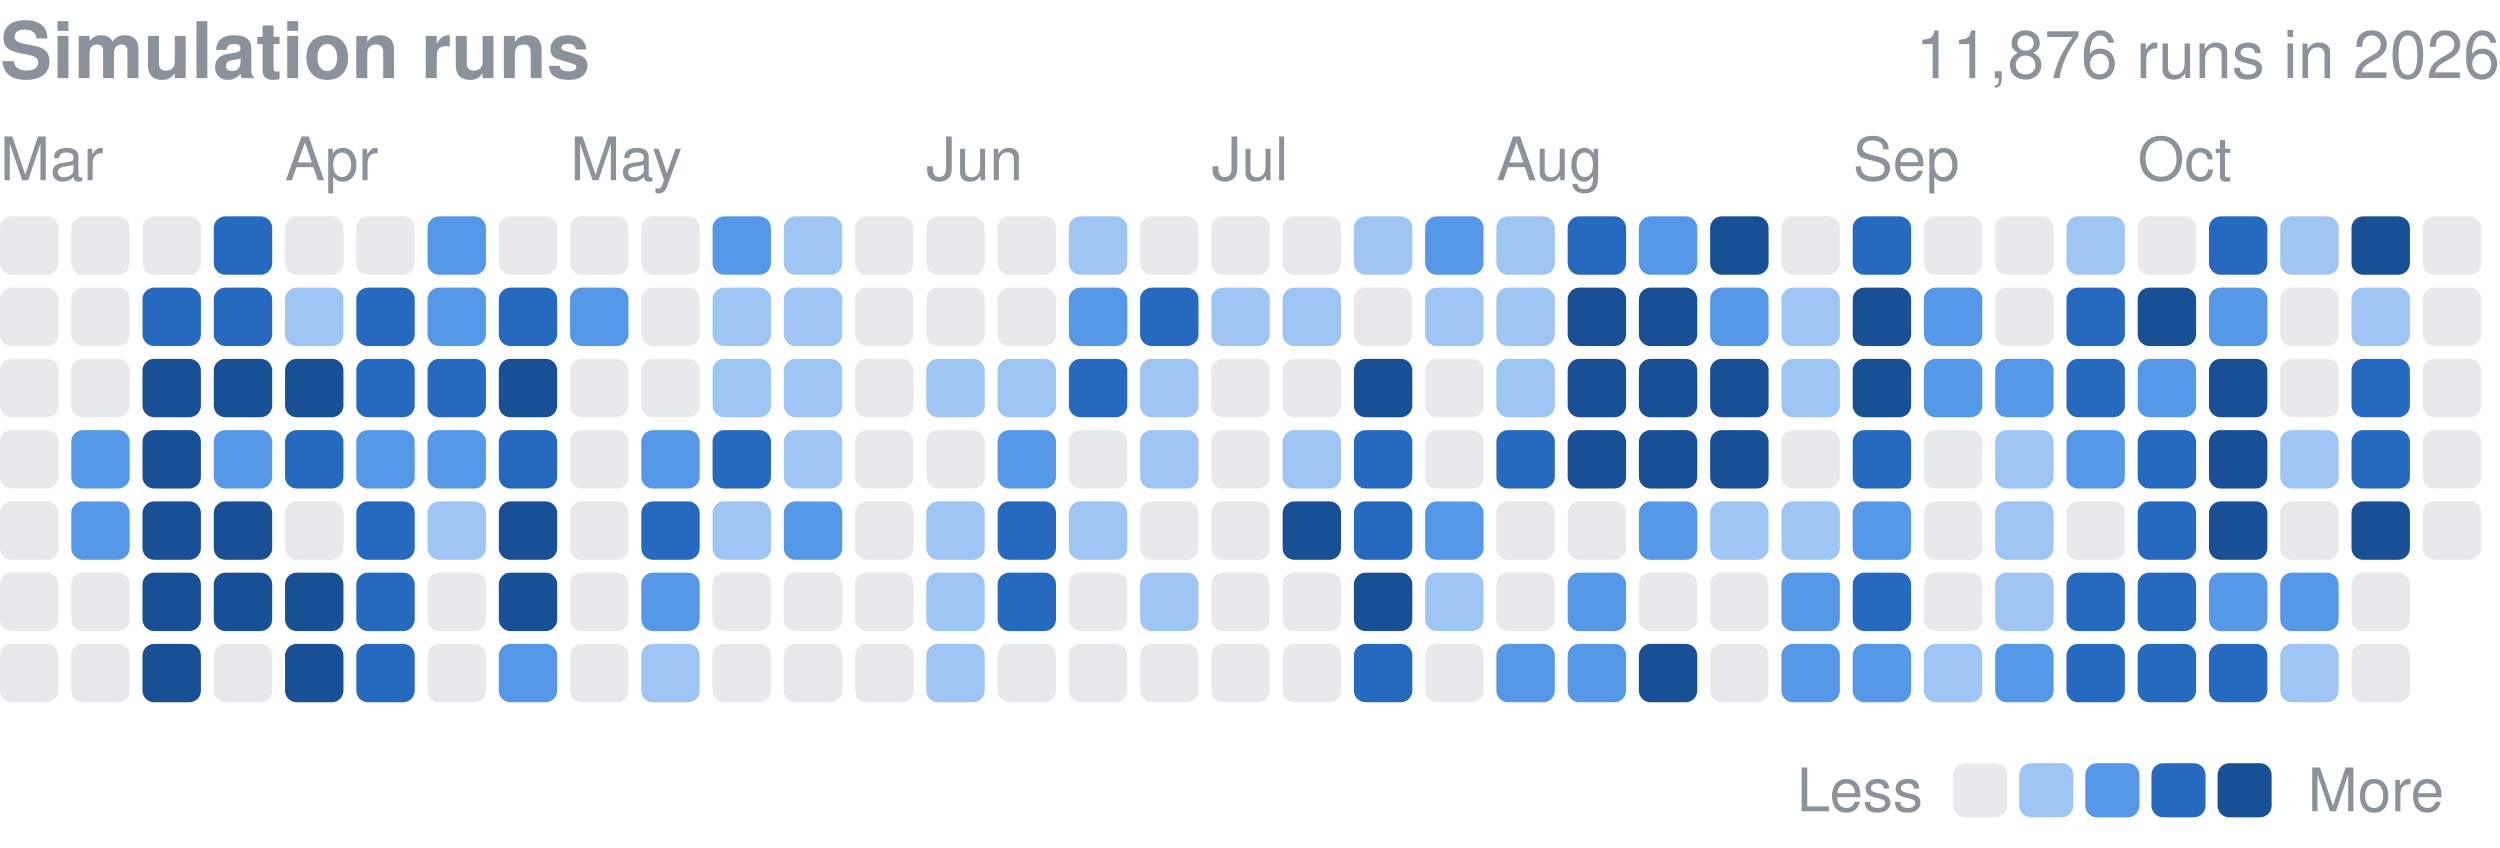
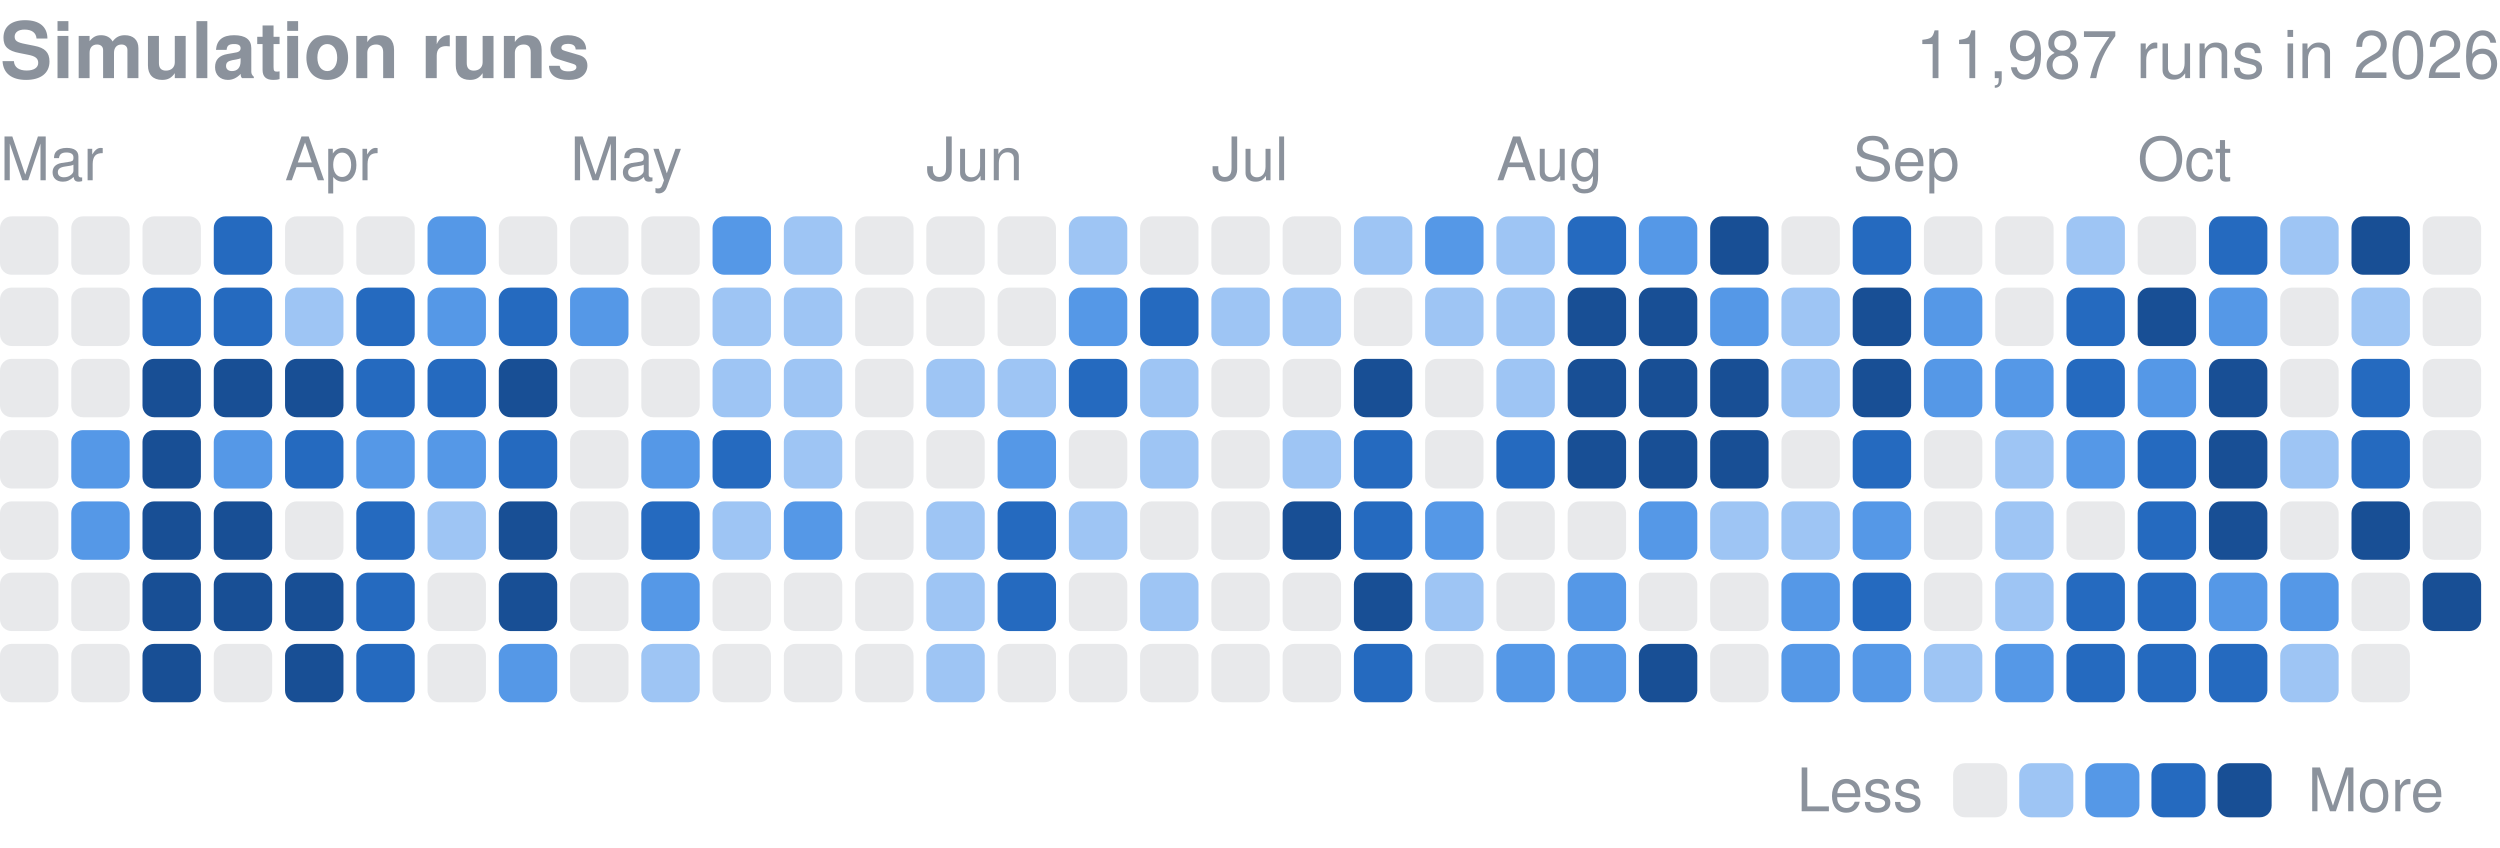
<svg xmlns="http://www.w3.org/2000/svg" width="416" height="141" viewBox="0 0 416 141" role="img" aria-label="Finished simulation runs per day in 2026">
  <style>text{font-family:-apple-system,BlinkMacSystemFont,"Segoe UI",Helvetica,Arial,sans-serif}</style>
  <text x="0" y="13" font-size="13" font-weight="600" fill="#8b929c">Simulation runs</text>
-   <text x="416" y="13" font-size="11" fill="#8b929c" text-anchor="end">11,876 runs in 2026</text>
+   <text x="416" y="13" font-size="11" fill="#8b929c" text-anchor="end">11,987 runs in 2026</text>
  <text x="0.0" y="30" font-size="10" fill="#8b929c">Mar</text>
  <text x="47.4" y="30" font-size="10" fill="#8b929c">Apr</text>
  <text x="94.9" y="30" font-size="10" fill="#8b929c">May</text>
  <text x="154.1" y="30" font-size="10" fill="#8b929c">Jun</text>
  <text x="201.6" y="30" font-size="10" fill="#8b929c">Jul</text>
  <text x="249.0" y="30" font-size="10" fill="#8b929c">Aug</text>
  <text x="308.3" y="30" font-size="10" fill="#8b929c">Sep</text>
  <text x="355.7" y="30" font-size="10" fill="#8b929c">Oct</text>
  <rect x="0.00" y="36.00" width="9.72" height="9.72" rx="1.94" fill="#8b929c" opacity="0.2" />
  <rect x="0.00" y="47.86" width="9.72" height="9.72" rx="1.94" fill="#8b929c" opacity="0.2" />
  <rect x="0.00" y="59.71" width="9.72" height="9.72" rx="1.94" fill="#8b929c" opacity="0.2" />
  <rect x="0.00" y="71.57" width="9.72" height="9.72" rx="1.94" fill="#8b929c" opacity="0.2" />
  <rect x="0.00" y="83.43" width="9.72" height="9.72" rx="1.94" fill="#8b929c" opacity="0.2" />
  <rect x="0.00" y="95.29" width="9.72" height="9.72" rx="1.94" fill="#8b929c" opacity="0.2" />
  <rect x="0.00" y="107.14" width="9.72" height="9.72" rx="1.94" fill="#8b929c" opacity="0.2" />
  <rect x="11.86" y="36.00" width="9.72" height="9.72" rx="1.94" fill="#8b929c" opacity="0.2" />
  <rect x="11.86" y="47.86" width="9.72" height="9.72" rx="1.94" fill="#8b929c" opacity="0.2" />
  <rect x="11.86" y="59.71" width="9.72" height="9.72" rx="1.94" fill="#8b929c" opacity="0.2" />
  <rect x="11.86" y="71.57" width="9.72" height="9.72" rx="1.94" fill="#5598e7" />
  <rect x="11.86" y="83.43" width="9.72" height="9.72" rx="1.94" fill="#5598e7" />
  <rect x="11.86" y="95.29" width="9.72" height="9.72" rx="1.94" fill="#8b929c" opacity="0.2" />
  <rect x="11.86" y="107.14" width="9.72" height="9.72" rx="1.94" fill="#8b929c" opacity="0.2" />
  <rect x="23.71" y="36.00" width="9.72" height="9.72" rx="1.94" fill="#8b929c" opacity="0.2" />
  <rect x="23.71" y="47.86" width="9.72" height="9.72" rx="1.94" fill="#256abf" />
  <rect x="23.71" y="59.71" width="9.72" height="9.72" rx="1.94" fill="#184f95" />
  <rect x="23.71" y="71.57" width="9.72" height="9.72" rx="1.94" fill="#184f95" />
  <rect x="23.71" y="83.43" width="9.72" height="9.72" rx="1.94" fill="#184f95" />
  <rect x="23.71" y="95.29" width="9.72" height="9.72" rx="1.94" fill="#184f95" />
  <rect x="23.71" y="107.14" width="9.72" height="9.72" rx="1.94" fill="#184f95" />
  <rect x="35.57" y="36.00" width="9.72" height="9.72" rx="1.94" fill="#256abf" />
  <rect x="35.57" y="47.86" width="9.72" height="9.72" rx="1.94" fill="#256abf" />
  <rect x="35.57" y="59.71" width="9.72" height="9.72" rx="1.94" fill="#184f95" />
  <rect x="35.57" y="71.57" width="9.72" height="9.72" rx="1.94" fill="#5598e7" />
  <rect x="35.57" y="83.43" width="9.72" height="9.72" rx="1.94" fill="#184f95" />
  <rect x="35.57" y="95.29" width="9.72" height="9.72" rx="1.94" fill="#184f95" />
  <rect x="35.57" y="107.14" width="9.72" height="9.72" rx="1.94" fill="#8b929c" opacity="0.2" />
  <rect x="47.43" y="36.00" width="9.72" height="9.72" rx="1.94" fill="#8b929c" opacity="0.2" />
  <rect x="47.43" y="47.86" width="9.72" height="9.72" rx="1.94" fill="#9ec5f4" />
  <rect x="47.43" y="59.71" width="9.72" height="9.72" rx="1.94" fill="#184f95" />
  <rect x="47.43" y="71.57" width="9.72" height="9.72" rx="1.94" fill="#256abf" />
  <rect x="47.43" y="83.43" width="9.72" height="9.72" rx="1.94" fill="#8b929c" opacity="0.2" />
  <rect x="47.43" y="95.29" width="9.72" height="9.72" rx="1.94" fill="#184f95" />
  <rect x="47.43" y="107.14" width="9.72" height="9.72" rx="1.94" fill="#184f95" />
  <rect x="59.29" y="36.00" width="9.72" height="9.72" rx="1.94" fill="#8b929c" opacity="0.2" />
  <rect x="59.29" y="47.86" width="9.72" height="9.72" rx="1.94" fill="#256abf" />
  <rect x="59.29" y="59.71" width="9.72" height="9.72" rx="1.94" fill="#256abf" />
  <rect x="59.29" y="71.57" width="9.72" height="9.72" rx="1.94" fill="#5598e7" />
  <rect x="59.29" y="83.43" width="9.72" height="9.72" rx="1.94" fill="#256abf" />
  <rect x="59.29" y="95.29" width="9.72" height="9.72" rx="1.94" fill="#256abf" />
  <rect x="59.29" y="107.14" width="9.72" height="9.72" rx="1.94" fill="#256abf" />
  <rect x="71.14" y="36.00" width="9.72" height="9.72" rx="1.94" fill="#5598e7" />
  <rect x="71.14" y="47.86" width="9.72" height="9.72" rx="1.94" fill="#5598e7" />
  <rect x="71.14" y="59.71" width="9.72" height="9.72" rx="1.94" fill="#256abf" />
  <rect x="71.14" y="71.57" width="9.72" height="9.72" rx="1.94" fill="#5598e7" />
  <rect x="71.14" y="83.43" width="9.72" height="9.72" rx="1.94" fill="#9ec5f4" />
  <rect x="71.14" y="95.29" width="9.72" height="9.72" rx="1.94" fill="#8b929c" opacity="0.2" />
  <rect x="71.14" y="107.14" width="9.72" height="9.72" rx="1.94" fill="#8b929c" opacity="0.2" />
  <rect x="83.00" y="36.00" width="9.72" height="9.72" rx="1.94" fill="#8b929c" opacity="0.2" />
  <rect x="83.00" y="47.86" width="9.72" height="9.72" rx="1.94" fill="#256abf" />
  <rect x="83.00" y="59.71" width="9.72" height="9.72" rx="1.94" fill="#184f95" />
  <rect x="83.00" y="71.57" width="9.72" height="9.72" rx="1.94" fill="#256abf" />
  <rect x="83.00" y="83.43" width="9.72" height="9.72" rx="1.94" fill="#184f95" />
  <rect x="83.00" y="95.29" width="9.72" height="9.72" rx="1.94" fill="#184f95" />
  <rect x="83.00" y="107.14" width="9.72" height="9.72" rx="1.94" fill="#5598e7" />
  <rect x="94.86" y="36.00" width="9.72" height="9.72" rx="1.94" fill="#8b929c" opacity="0.2" />
  <rect x="94.86" y="47.86" width="9.72" height="9.72" rx="1.94" fill="#5598e7" />
  <rect x="94.86" y="59.71" width="9.72" height="9.72" rx="1.94" fill="#8b929c" opacity="0.2" />
  <rect x="94.86" y="71.57" width="9.72" height="9.72" rx="1.94" fill="#8b929c" opacity="0.2" />
  <rect x="94.86" y="83.43" width="9.72" height="9.72" rx="1.94" fill="#8b929c" opacity="0.2" />
  <rect x="94.86" y="95.29" width="9.72" height="9.72" rx="1.94" fill="#8b929c" opacity="0.2" />
  <rect x="94.86" y="107.14" width="9.72" height="9.72" rx="1.94" fill="#8b929c" opacity="0.2" />
  <rect x="106.71" y="36.00" width="9.72" height="9.72" rx="1.94" fill="#8b929c" opacity="0.2" />
  <rect x="106.71" y="47.86" width="9.72" height="9.72" rx="1.94" fill="#8b929c" opacity="0.2" />
  <rect x="106.71" y="59.71" width="9.72" height="9.72" rx="1.94" fill="#8b929c" opacity="0.2" />
  <rect x="106.71" y="71.57" width="9.72" height="9.72" rx="1.94" fill="#5598e7" />
  <rect x="106.71" y="83.43" width="9.72" height="9.72" rx="1.94" fill="#256abf" />
  <rect x="106.71" y="95.29" width="9.72" height="9.72" rx="1.94" fill="#5598e7" />
  <rect x="106.71" y="107.14" width="9.72" height="9.72" rx="1.94" fill="#9ec5f4" />
  <rect x="118.57" y="36.00" width="9.72" height="9.72" rx="1.94" fill="#5598e7" />
  <rect x="118.57" y="47.86" width="9.72" height="9.72" rx="1.94" fill="#9ec5f4" />
  <rect x="118.57" y="59.71" width="9.72" height="9.72" rx="1.94" fill="#9ec5f4" />
  <rect x="118.57" y="71.57" width="9.72" height="9.72" rx="1.94" fill="#256abf" />
  <rect x="118.57" y="83.43" width="9.72" height="9.72" rx="1.94" fill="#9ec5f4" />
  <rect x="118.57" y="95.29" width="9.72" height="9.72" rx="1.94" fill="#8b929c" opacity="0.2" />
  <rect x="118.57" y="107.14" width="9.72" height="9.72" rx="1.94" fill="#8b929c" opacity="0.2" />
  <rect x="130.43" y="36.00" width="9.72" height="9.72" rx="1.94" fill="#9ec5f4" />
  <rect x="130.43" y="47.86" width="9.72" height="9.72" rx="1.94" fill="#9ec5f4" />
  <rect x="130.43" y="59.71" width="9.72" height="9.72" rx="1.94" fill="#9ec5f4" />
  <rect x="130.43" y="71.57" width="9.72" height="9.72" rx="1.94" fill="#9ec5f4" />
  <rect x="130.43" y="83.43" width="9.72" height="9.72" rx="1.94" fill="#5598e7" />
  <rect x="130.43" y="95.29" width="9.72" height="9.72" rx="1.94" fill="#8b929c" opacity="0.2" />
  <rect x="130.43" y="107.14" width="9.72" height="9.72" rx="1.94" fill="#8b929c" opacity="0.2" />
  <rect x="142.29" y="36.00" width="9.72" height="9.72" rx="1.94" fill="#8b929c" opacity="0.2" />
  <rect x="142.29" y="47.86" width="9.72" height="9.72" rx="1.94" fill="#8b929c" opacity="0.2" />
  <rect x="142.29" y="59.71" width="9.72" height="9.72" rx="1.94" fill="#8b929c" opacity="0.2" />
  <rect x="142.29" y="71.57" width="9.72" height="9.72" rx="1.94" fill="#8b929c" opacity="0.2" />
  <rect x="142.29" y="83.43" width="9.72" height="9.72" rx="1.94" fill="#8b929c" opacity="0.2" />
  <rect x="142.29" y="95.29" width="9.72" height="9.72" rx="1.94" fill="#8b929c" opacity="0.2" />
  <rect x="142.29" y="107.14" width="9.72" height="9.72" rx="1.94" fill="#8b929c" opacity="0.2" />
  <rect x="154.14" y="36.00" width="9.72" height="9.72" rx="1.94" fill="#8b929c" opacity="0.2" />
  <rect x="154.14" y="47.86" width="9.72" height="9.72" rx="1.94" fill="#8b929c" opacity="0.2" />
  <rect x="154.14" y="59.71" width="9.72" height="9.72" rx="1.94" fill="#9ec5f4" />
  <rect x="154.14" y="71.57" width="9.72" height="9.72" rx="1.94" fill="#8b929c" opacity="0.2" />
  <rect x="154.14" y="83.43" width="9.72" height="9.72" rx="1.94" fill="#9ec5f4" />
  <rect x="154.14" y="95.29" width="9.72" height="9.72" rx="1.94" fill="#9ec5f4" />
  <rect x="154.14" y="107.14" width="9.72" height="9.72" rx="1.94" fill="#9ec5f4" />
  <rect x="166.00" y="36.00" width="9.72" height="9.72" rx="1.94" fill="#8b929c" opacity="0.2" />
  <rect x="166.00" y="47.86" width="9.72" height="9.72" rx="1.94" fill="#8b929c" opacity="0.2" />
  <rect x="166.00" y="59.71" width="9.72" height="9.72" rx="1.94" fill="#9ec5f4" />
  <rect x="166.00" y="71.57" width="9.72" height="9.72" rx="1.94" fill="#5598e7" />
  <rect x="166.00" y="83.43" width="9.72" height="9.72" rx="1.94" fill="#256abf" />
  <rect x="166.00" y="95.29" width="9.72" height="9.72" rx="1.94" fill="#256abf" />
  <rect x="166.00" y="107.14" width="9.72" height="9.72" rx="1.94" fill="#8b929c" opacity="0.2" />
  <rect x="177.86" y="36.00" width="9.72" height="9.72" rx="1.94" fill="#9ec5f4" />
  <rect x="177.86" y="47.86" width="9.72" height="9.72" rx="1.94" fill="#5598e7" />
  <rect x="177.86" y="59.71" width="9.72" height="9.72" rx="1.94" fill="#256abf" />
  <rect x="177.86" y="71.57" width="9.72" height="9.72" rx="1.94" fill="#8b929c" opacity="0.2" />
  <rect x="177.86" y="83.43" width="9.72" height="9.72" rx="1.94" fill="#9ec5f4" />
  <rect x="177.86" y="95.29" width="9.72" height="9.72" rx="1.94" fill="#8b929c" opacity="0.2" />
  <rect x="177.86" y="107.14" width="9.72" height="9.72" rx="1.94" fill="#8b929c" opacity="0.2" />
  <rect x="189.71" y="36.00" width="9.72" height="9.72" rx="1.94" fill="#8b929c" opacity="0.2" />
  <rect x="189.71" y="47.86" width="9.72" height="9.72" rx="1.94" fill="#256abf" />
  <rect x="189.71" y="59.71" width="9.72" height="9.72" rx="1.94" fill="#9ec5f4" />
  <rect x="189.71" y="71.57" width="9.72" height="9.72" rx="1.94" fill="#9ec5f4" />
  <rect x="189.71" y="83.43" width="9.72" height="9.72" rx="1.94" fill="#8b929c" opacity="0.2" />
  <rect x="189.71" y="95.29" width="9.72" height="9.72" rx="1.94" fill="#9ec5f4" />
  <rect x="189.71" y="107.14" width="9.72" height="9.72" rx="1.94" fill="#8b929c" opacity="0.2" />
  <rect x="201.57" y="36.00" width="9.72" height="9.72" rx="1.94" fill="#8b929c" opacity="0.2" />
  <rect x="201.57" y="47.86" width="9.72" height="9.72" rx="1.94" fill="#9ec5f4" />
  <rect x="201.57" y="59.71" width="9.72" height="9.72" rx="1.94" fill="#8b929c" opacity="0.2" />
  <rect x="201.57" y="71.57" width="9.72" height="9.72" rx="1.94" fill="#8b929c" opacity="0.2" />
  <rect x="201.57" y="83.43" width="9.72" height="9.72" rx="1.94" fill="#8b929c" opacity="0.2" />
  <rect x="201.57" y="95.29" width="9.72" height="9.72" rx="1.94" fill="#8b929c" opacity="0.2" />
  <rect x="201.57" y="107.14" width="9.72" height="9.72" rx="1.94" fill="#8b929c" opacity="0.2" />
  <rect x="213.43" y="36.00" width="9.72" height="9.72" rx="1.94" fill="#8b929c" opacity="0.2" />
  <rect x="213.43" y="47.86" width="9.72" height="9.72" rx="1.94" fill="#9ec5f4" />
  <rect x="213.43" y="59.71" width="9.72" height="9.72" rx="1.94" fill="#8b929c" opacity="0.2" />
  <rect x="213.43" y="71.57" width="9.72" height="9.72" rx="1.94" fill="#9ec5f4" />
  <rect x="213.43" y="83.43" width="9.72" height="9.72" rx="1.94" fill="#184f95" />
  <rect x="213.43" y="95.29" width="9.72" height="9.72" rx="1.94" fill="#8b929c" opacity="0.2" />
  <rect x="213.43" y="107.14" width="9.72" height="9.72" rx="1.94" fill="#8b929c" opacity="0.2" />
  <rect x="225.29" y="36.00" width="9.72" height="9.72" rx="1.94" fill="#9ec5f4" />
  <rect x="225.29" y="47.86" width="9.72" height="9.72" rx="1.94" fill="#8b929c" opacity="0.2" />
  <rect x="225.29" y="59.71" width="9.72" height="9.72" rx="1.94" fill="#184f95" />
  <rect x="225.29" y="71.57" width="9.72" height="9.72" rx="1.94" fill="#256abf" />
  <rect x="225.29" y="83.43" width="9.72" height="9.72" rx="1.94" fill="#256abf" />
  <rect x="225.29" y="95.29" width="9.72" height="9.72" rx="1.94" fill="#184f95" />
  <rect x="225.29" y="107.14" width="9.72" height="9.72" rx="1.94" fill="#256abf" />
  <rect x="237.14" y="36.00" width="9.72" height="9.72" rx="1.94" fill="#5598e7" />
  <rect x="237.14" y="47.86" width="9.72" height="9.72" rx="1.94" fill="#9ec5f4" />
  <rect x="237.14" y="59.71" width="9.72" height="9.72" rx="1.94" fill="#8b929c" opacity="0.2" />
  <rect x="237.14" y="71.57" width="9.72" height="9.72" rx="1.94" fill="#8b929c" opacity="0.2" />
  <rect x="237.14" y="83.43" width="9.72" height="9.72" rx="1.94" fill="#5598e7" />
  <rect x="237.14" y="95.29" width="9.72" height="9.72" rx="1.94" fill="#9ec5f4" />
  <rect x="237.14" y="107.14" width="9.72" height="9.72" rx="1.94" fill="#8b929c" opacity="0.2" />
  <rect x="249.00" y="36.00" width="9.72" height="9.72" rx="1.94" fill="#9ec5f4" />
  <rect x="249.00" y="47.86" width="9.72" height="9.72" rx="1.94" fill="#9ec5f4" />
  <rect x="249.00" y="59.71" width="9.72" height="9.72" rx="1.94" fill="#9ec5f4" />
  <rect x="249.00" y="71.57" width="9.72" height="9.72" rx="1.94" fill="#256abf" />
  <rect x="249.00" y="83.43" width="9.72" height="9.72" rx="1.94" fill="#8b929c" opacity="0.2" />
  <rect x="249.00" y="95.29" width="9.72" height="9.72" rx="1.94" fill="#8b929c" opacity="0.2" />
  <rect x="249.00" y="107.14" width="9.72" height="9.72" rx="1.94" fill="#5598e7" />
  <rect x="260.86" y="36.00" width="9.72" height="9.72" rx="1.94" fill="#256abf" />
  <rect x="260.86" y="47.86" width="9.72" height="9.72" rx="1.94" fill="#184f95" />
  <rect x="260.86" y="59.71" width="9.72" height="9.72" rx="1.94" fill="#184f95" />
  <rect x="260.86" y="71.57" width="9.72" height="9.72" rx="1.94" fill="#184f95" />
  <rect x="260.86" y="83.43" width="9.72" height="9.72" rx="1.94" fill="#8b929c" opacity="0.2" />
  <rect x="260.86" y="95.29" width="9.72" height="9.72" rx="1.94" fill="#5598e7" />
  <rect x="260.86" y="107.14" width="9.72" height="9.72" rx="1.94" fill="#5598e7" />
  <rect x="272.71" y="36.00" width="9.72" height="9.72" rx="1.94" fill="#5598e7" />
  <rect x="272.71" y="47.86" width="9.72" height="9.72" rx="1.94" fill="#184f95" />
  <rect x="272.71" y="59.71" width="9.72" height="9.72" rx="1.94" fill="#184f95" />
  <rect x="272.71" y="71.57" width="9.72" height="9.72" rx="1.94" fill="#184f95" />
  <rect x="272.71" y="83.43" width="9.72" height="9.72" rx="1.94" fill="#5598e7" />
  <rect x="272.71" y="95.29" width="9.72" height="9.72" rx="1.94" fill="#8b929c" opacity="0.2" />
  <rect x="272.71" y="107.14" width="9.72" height="9.72" rx="1.94" fill="#184f95" />
  <rect x="284.57" y="36.00" width="9.72" height="9.72" rx="1.94" fill="#184f95" />
  <rect x="284.57" y="47.86" width="9.72" height="9.72" rx="1.94" fill="#5598e7" />
  <rect x="284.57" y="59.71" width="9.72" height="9.72" rx="1.94" fill="#184f95" />
  <rect x="284.57" y="71.57" width="9.72" height="9.72" rx="1.94" fill="#184f95" />
  <rect x="284.57" y="83.43" width="9.72" height="9.72" rx="1.94" fill="#9ec5f4" />
  <rect x="284.57" y="95.29" width="9.72" height="9.72" rx="1.94" fill="#8b929c" opacity="0.2" />
  <rect x="284.57" y="107.14" width="9.72" height="9.72" rx="1.94" fill="#8b929c" opacity="0.2" />
  <rect x="296.43" y="36.00" width="9.72" height="9.72" rx="1.94" fill="#8b929c" opacity="0.2" />
  <rect x="296.43" y="47.86" width="9.72" height="9.72" rx="1.94" fill="#9ec5f4" />
  <rect x="296.43" y="59.71" width="9.72" height="9.72" rx="1.94" fill="#9ec5f4" />
  <rect x="296.43" y="71.57" width="9.72" height="9.72" rx="1.94" fill="#8b929c" opacity="0.2" />
  <rect x="296.43" y="83.43" width="9.72" height="9.72" rx="1.94" fill="#9ec5f4" />
  <rect x="296.43" y="95.29" width="9.72" height="9.72" rx="1.94" fill="#5598e7" />
  <rect x="296.43" y="107.14" width="9.72" height="9.72" rx="1.94" fill="#5598e7" />
  <rect x="308.29" y="36.00" width="9.72" height="9.72" rx="1.94" fill="#256abf" />
  <rect x="308.29" y="47.86" width="9.72" height="9.72" rx="1.94" fill="#184f95" />
  <rect x="308.29" y="59.71" width="9.72" height="9.72" rx="1.94" fill="#184f95" />
  <rect x="308.29" y="71.57" width="9.72" height="9.72" rx="1.94" fill="#256abf" />
  <rect x="308.29" y="83.43" width="9.72" height="9.72" rx="1.94" fill="#5598e7" />
  <rect x="308.29" y="95.29" width="9.72" height="9.72" rx="1.94" fill="#256abf" />
  <rect x="308.29" y="107.14" width="9.72" height="9.72" rx="1.94" fill="#5598e7" />
  <rect x="320.14" y="36.00" width="9.72" height="9.72" rx="1.94" fill="#8b929c" opacity="0.2" />
  <rect x="320.14" y="47.86" width="9.72" height="9.72" rx="1.94" fill="#5598e7" />
  <rect x="320.14" y="59.71" width="9.72" height="9.72" rx="1.94" fill="#5598e7" />
  <rect x="320.14" y="71.57" width="9.72" height="9.72" rx="1.94" fill="#8b929c" opacity="0.2" />
  <rect x="320.14" y="83.43" width="9.72" height="9.72" rx="1.94" fill="#8b929c" opacity="0.2" />
  <rect x="320.14" y="95.29" width="9.72" height="9.72" rx="1.94" fill="#8b929c" opacity="0.2" />
  <rect x="320.14" y="107.14" width="9.72" height="9.72" rx="1.94" fill="#9ec5f4" />
  <rect x="332.00" y="36.00" width="9.72" height="9.72" rx="1.94" fill="#8b929c" opacity="0.2" />
  <rect x="332.00" y="47.86" width="9.72" height="9.72" rx="1.94" fill="#8b929c" opacity="0.2" />
  <rect x="332.00" y="59.71" width="9.72" height="9.72" rx="1.94" fill="#5598e7" />
  <rect x="332.00" y="71.57" width="9.72" height="9.72" rx="1.94" fill="#9ec5f4" />
  <rect x="332.00" y="83.43" width="9.72" height="9.72" rx="1.94" fill="#9ec5f4" />
  <rect x="332.00" y="95.29" width="9.72" height="9.72" rx="1.94" fill="#9ec5f4" />
  <rect x="332.00" y="107.14" width="9.72" height="9.72" rx="1.94" fill="#5598e7" />
  <rect x="343.86" y="36.00" width="9.72" height="9.72" rx="1.94" fill="#9ec5f4" />
  <rect x="343.86" y="47.86" width="9.72" height="9.72" rx="1.94" fill="#256abf" />
  <rect x="343.86" y="59.71" width="9.72" height="9.72" rx="1.94" fill="#256abf" />
  <rect x="343.86" y="71.57" width="9.72" height="9.72" rx="1.94" fill="#5598e7" />
  <rect x="343.86" y="83.43" width="9.72" height="9.72" rx="1.94" fill="#8b929c" opacity="0.2" />
  <rect x="343.86" y="95.29" width="9.72" height="9.72" rx="1.94" fill="#256abf" />
  <rect x="343.86" y="107.14" width="9.72" height="9.72" rx="1.94" fill="#256abf" />
  <rect x="355.71" y="36.00" width="9.72" height="9.72" rx="1.94" fill="#8b929c" opacity="0.2" />
  <rect x="355.71" y="47.86" width="9.72" height="9.72" rx="1.94" fill="#184f95" />
  <rect x="355.71" y="59.71" width="9.72" height="9.72" rx="1.94" fill="#5598e7" />
  <rect x="355.71" y="71.57" width="9.72" height="9.72" rx="1.94" fill="#256abf" />
  <rect x="355.71" y="83.43" width="9.72" height="9.72" rx="1.94" fill="#256abf" />
  <rect x="355.71" y="95.29" width="9.72" height="9.72" rx="1.94" fill="#256abf" />
  <rect x="355.71" y="107.14" width="9.72" height="9.72" rx="1.94" fill="#256abf" />
  <rect x="367.57" y="36.00" width="9.72" height="9.72" rx="1.94" fill="#256abf" />
  <rect x="367.57" y="47.86" width="9.72" height="9.72" rx="1.94" fill="#5598e7" />
  <rect x="367.57" y="59.71" width="9.72" height="9.72" rx="1.94" fill="#184f95" />
  <rect x="367.57" y="71.57" width="9.72" height="9.72" rx="1.94" fill="#184f95" />
  <rect x="367.57" y="83.43" width="9.72" height="9.72" rx="1.94" fill="#184f95" />
  <rect x="367.57" y="95.29" width="9.72" height="9.72" rx="1.94" fill="#5598e7" />
  <rect x="367.57" y="107.14" width="9.72" height="9.72" rx="1.94" fill="#256abf" />
  <rect x="379.43" y="36.00" width="9.72" height="9.72" rx="1.94" fill="#9ec5f4" />
  <rect x="379.43" y="47.86" width="9.72" height="9.72" rx="1.94" fill="#8b929c" opacity="0.2" />
  <rect x="379.43" y="59.71" width="9.72" height="9.72" rx="1.94" fill="#8b929c" opacity="0.2" />
  <rect x="379.43" y="71.57" width="9.72" height="9.72" rx="1.94" fill="#9ec5f4" />
  <rect x="379.43" y="83.43" width="9.72" height="9.72" rx="1.94" fill="#8b929c" opacity="0.2" />
  <rect x="379.43" y="95.29" width="9.72" height="9.72" rx="1.94" fill="#5598e7" />
  <rect x="379.43" y="107.14" width="9.72" height="9.72" rx="1.94" fill="#9ec5f4" />
  <rect x="391.29" y="36.00" width="9.72" height="9.72" rx="1.94" fill="#184f95" />
  <rect x="391.29" y="47.86" width="9.72" height="9.72" rx="1.94" fill="#9ec5f4" />
  <rect x="391.29" y="59.71" width="9.72" height="9.72" rx="1.94" fill="#256abf" />
  <rect x="391.29" y="71.57" width="9.72" height="9.72" rx="1.94" fill="#256abf" />
  <rect x="391.29" y="83.43" width="9.72" height="9.72" rx="1.94" fill="#184f95" />
  <rect x="391.29" y="95.29" width="9.72" height="9.72" rx="1.94" fill="#8b929c" opacity="0.2" />
  <rect x="391.29" y="107.14" width="9.72" height="9.72" rx="1.94" fill="#8b929c" opacity="0.2" />
  <rect x="403.14" y="36.00" width="9.72" height="9.72" rx="1.94" fill="#8b929c" opacity="0.2" />
  <rect x="403.14" y="47.86" width="9.72" height="9.72" rx="1.94" fill="#8b929c" opacity="0.2" />
  <rect x="403.14" y="59.71" width="9.72" height="9.72" rx="1.94" fill="#8b929c" opacity="0.2" />
  <rect x="403.14" y="71.57" width="9.72" height="9.72" rx="1.94" fill="#8b929c" opacity="0.2" />
  <rect x="403.14" y="83.43" width="9.72" height="9.72" rx="1.94" fill="#8b929c" opacity="0.2" />
+   <rect x="403.14" y="95.29" width="9.72" height="9.72" rx="1.94" fill="#184f95" />
  <text x="299" y="135.0" font-size="10" fill="#8b929c">Less</text>
  <rect x="325" y="127.0" width="9" height="9" rx="1.94" fill="#8b929c" opacity="0.2" />
  <rect x="336.0" y="127.0" width="9" height="9" rx="1.94" fill="#9ec5f4" />
  <rect x="347.0" y="127.0" width="9" height="9" rx="1.94" fill="#5598e7" />
  <rect x="358.0" y="127.0" width="9" height="9" rx="1.94" fill="#256abf" />
  <rect x="369.0" y="127.0" width="9" height="9" rx="1.94" fill="#184f95" />
  <text x="384.0" y="135.0" font-size="10" fill="#8b929c">More</text>
</svg>
